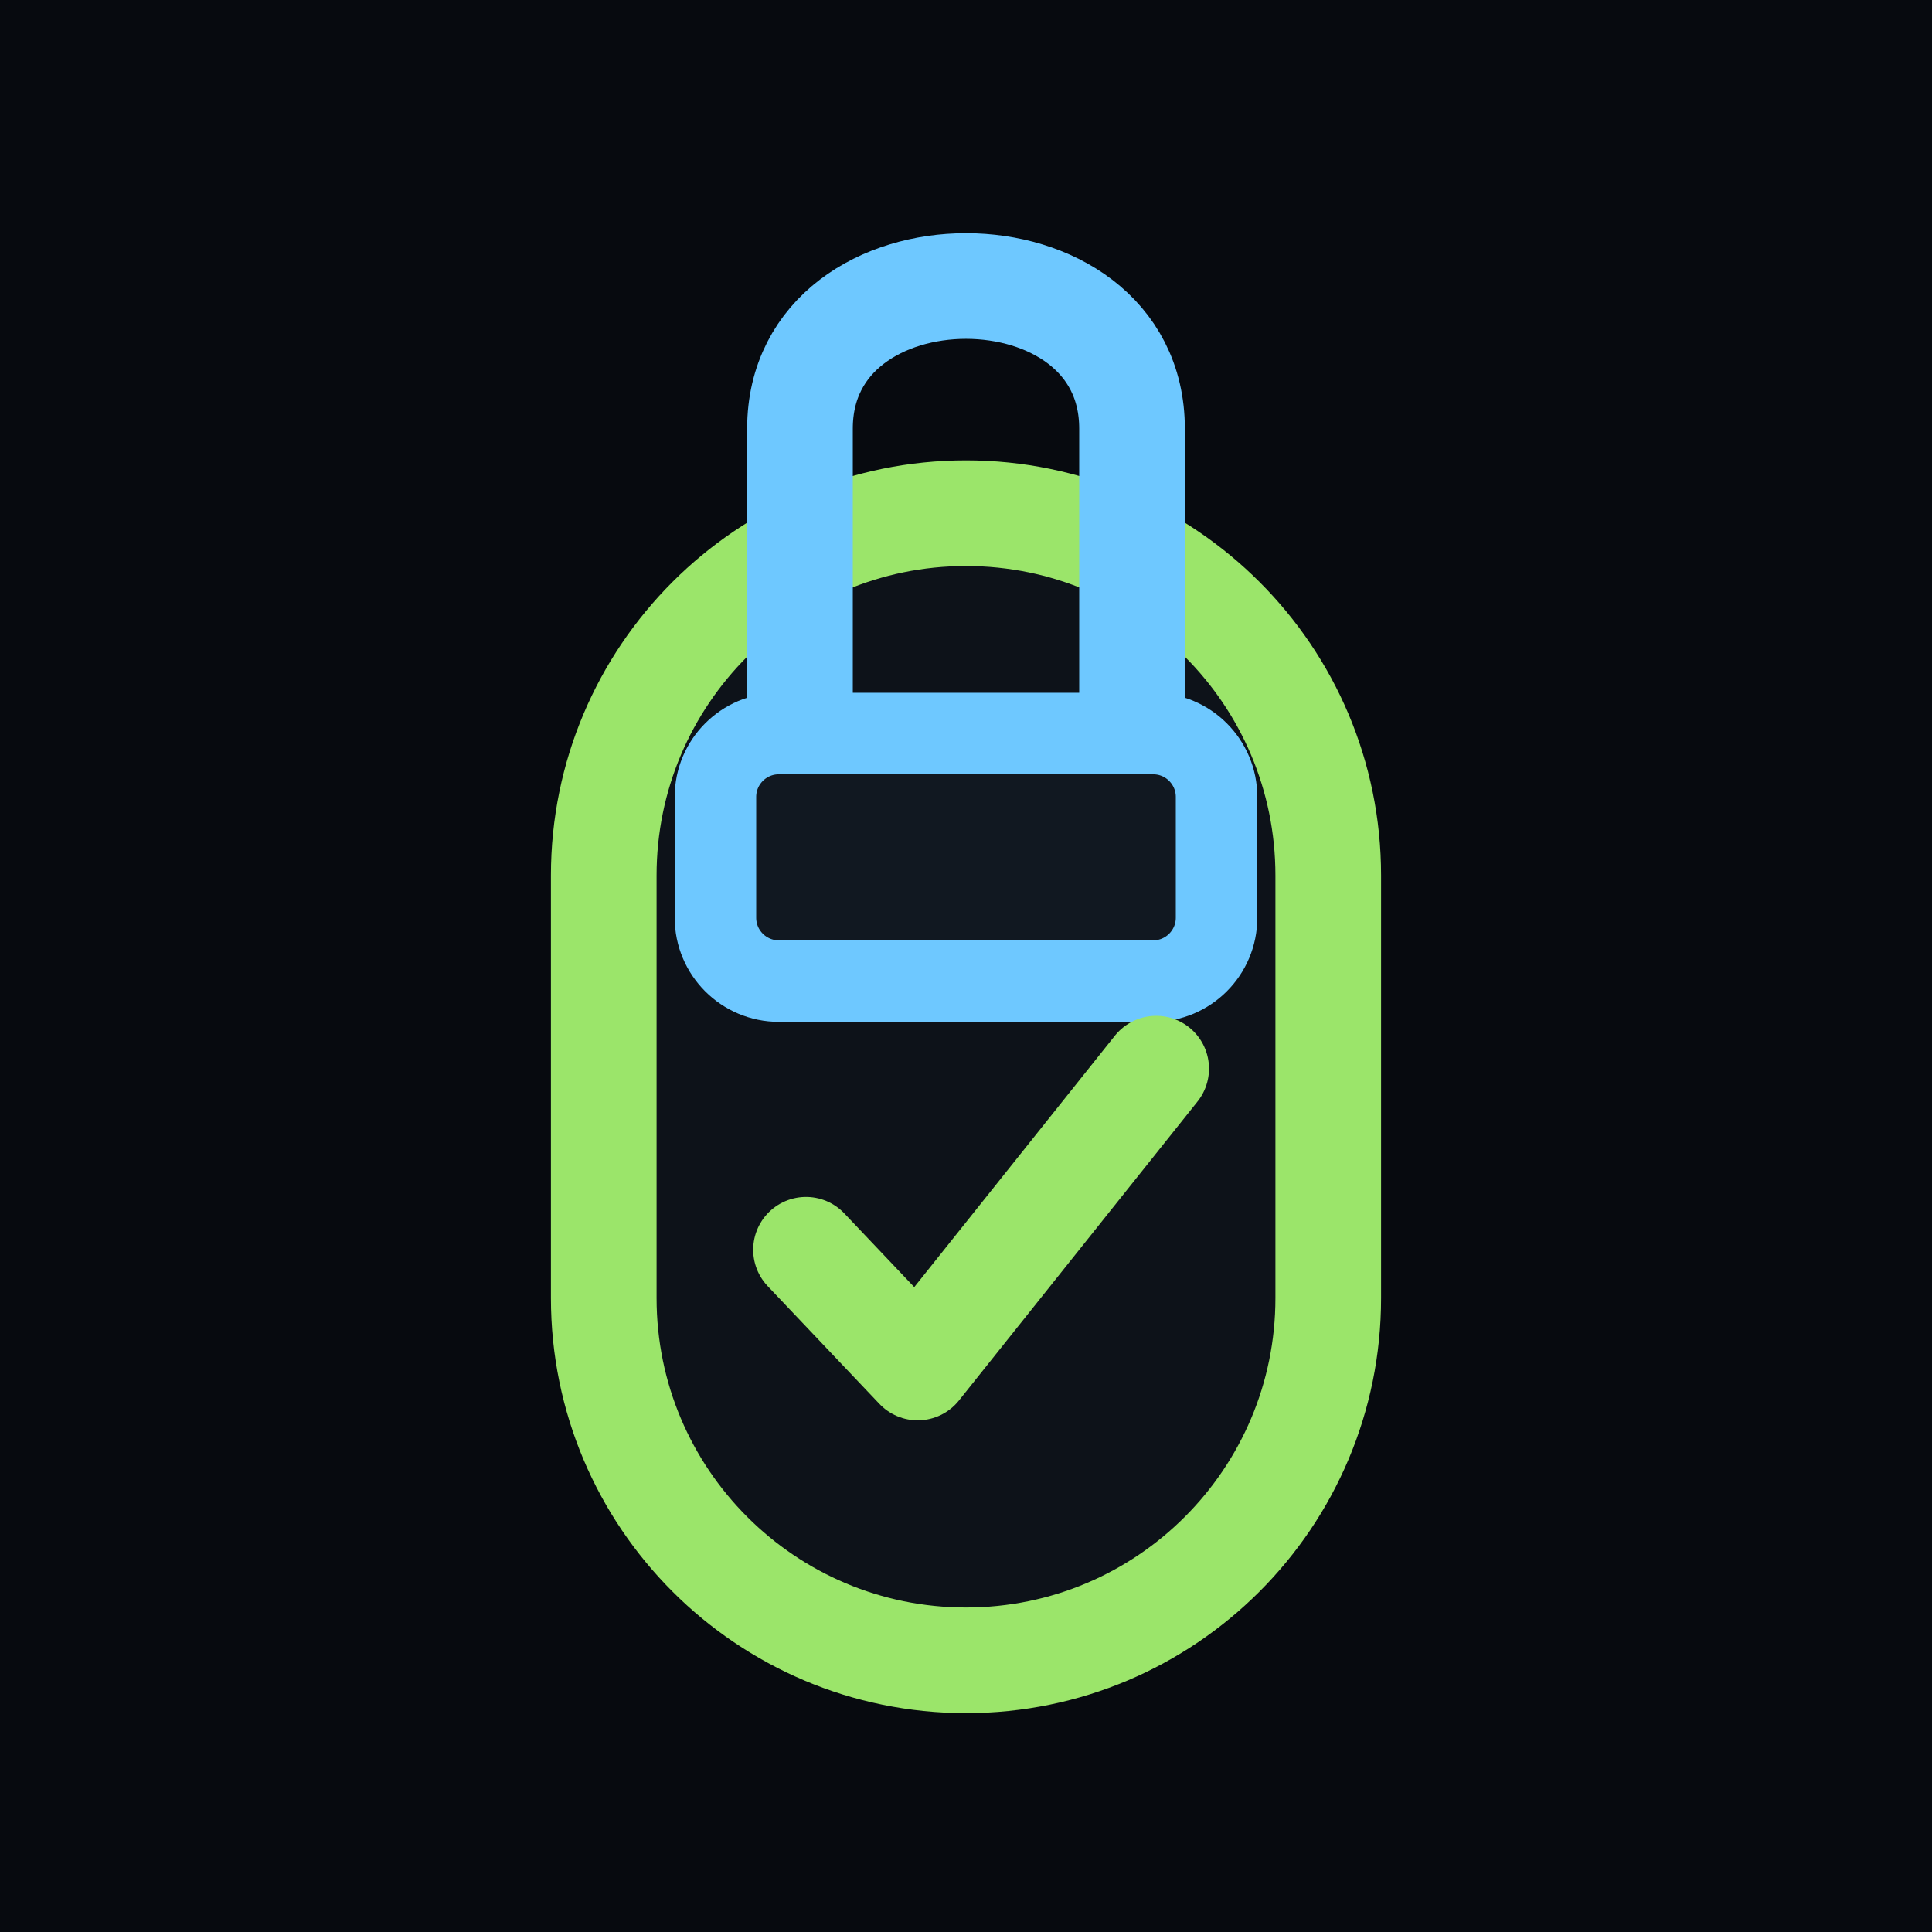
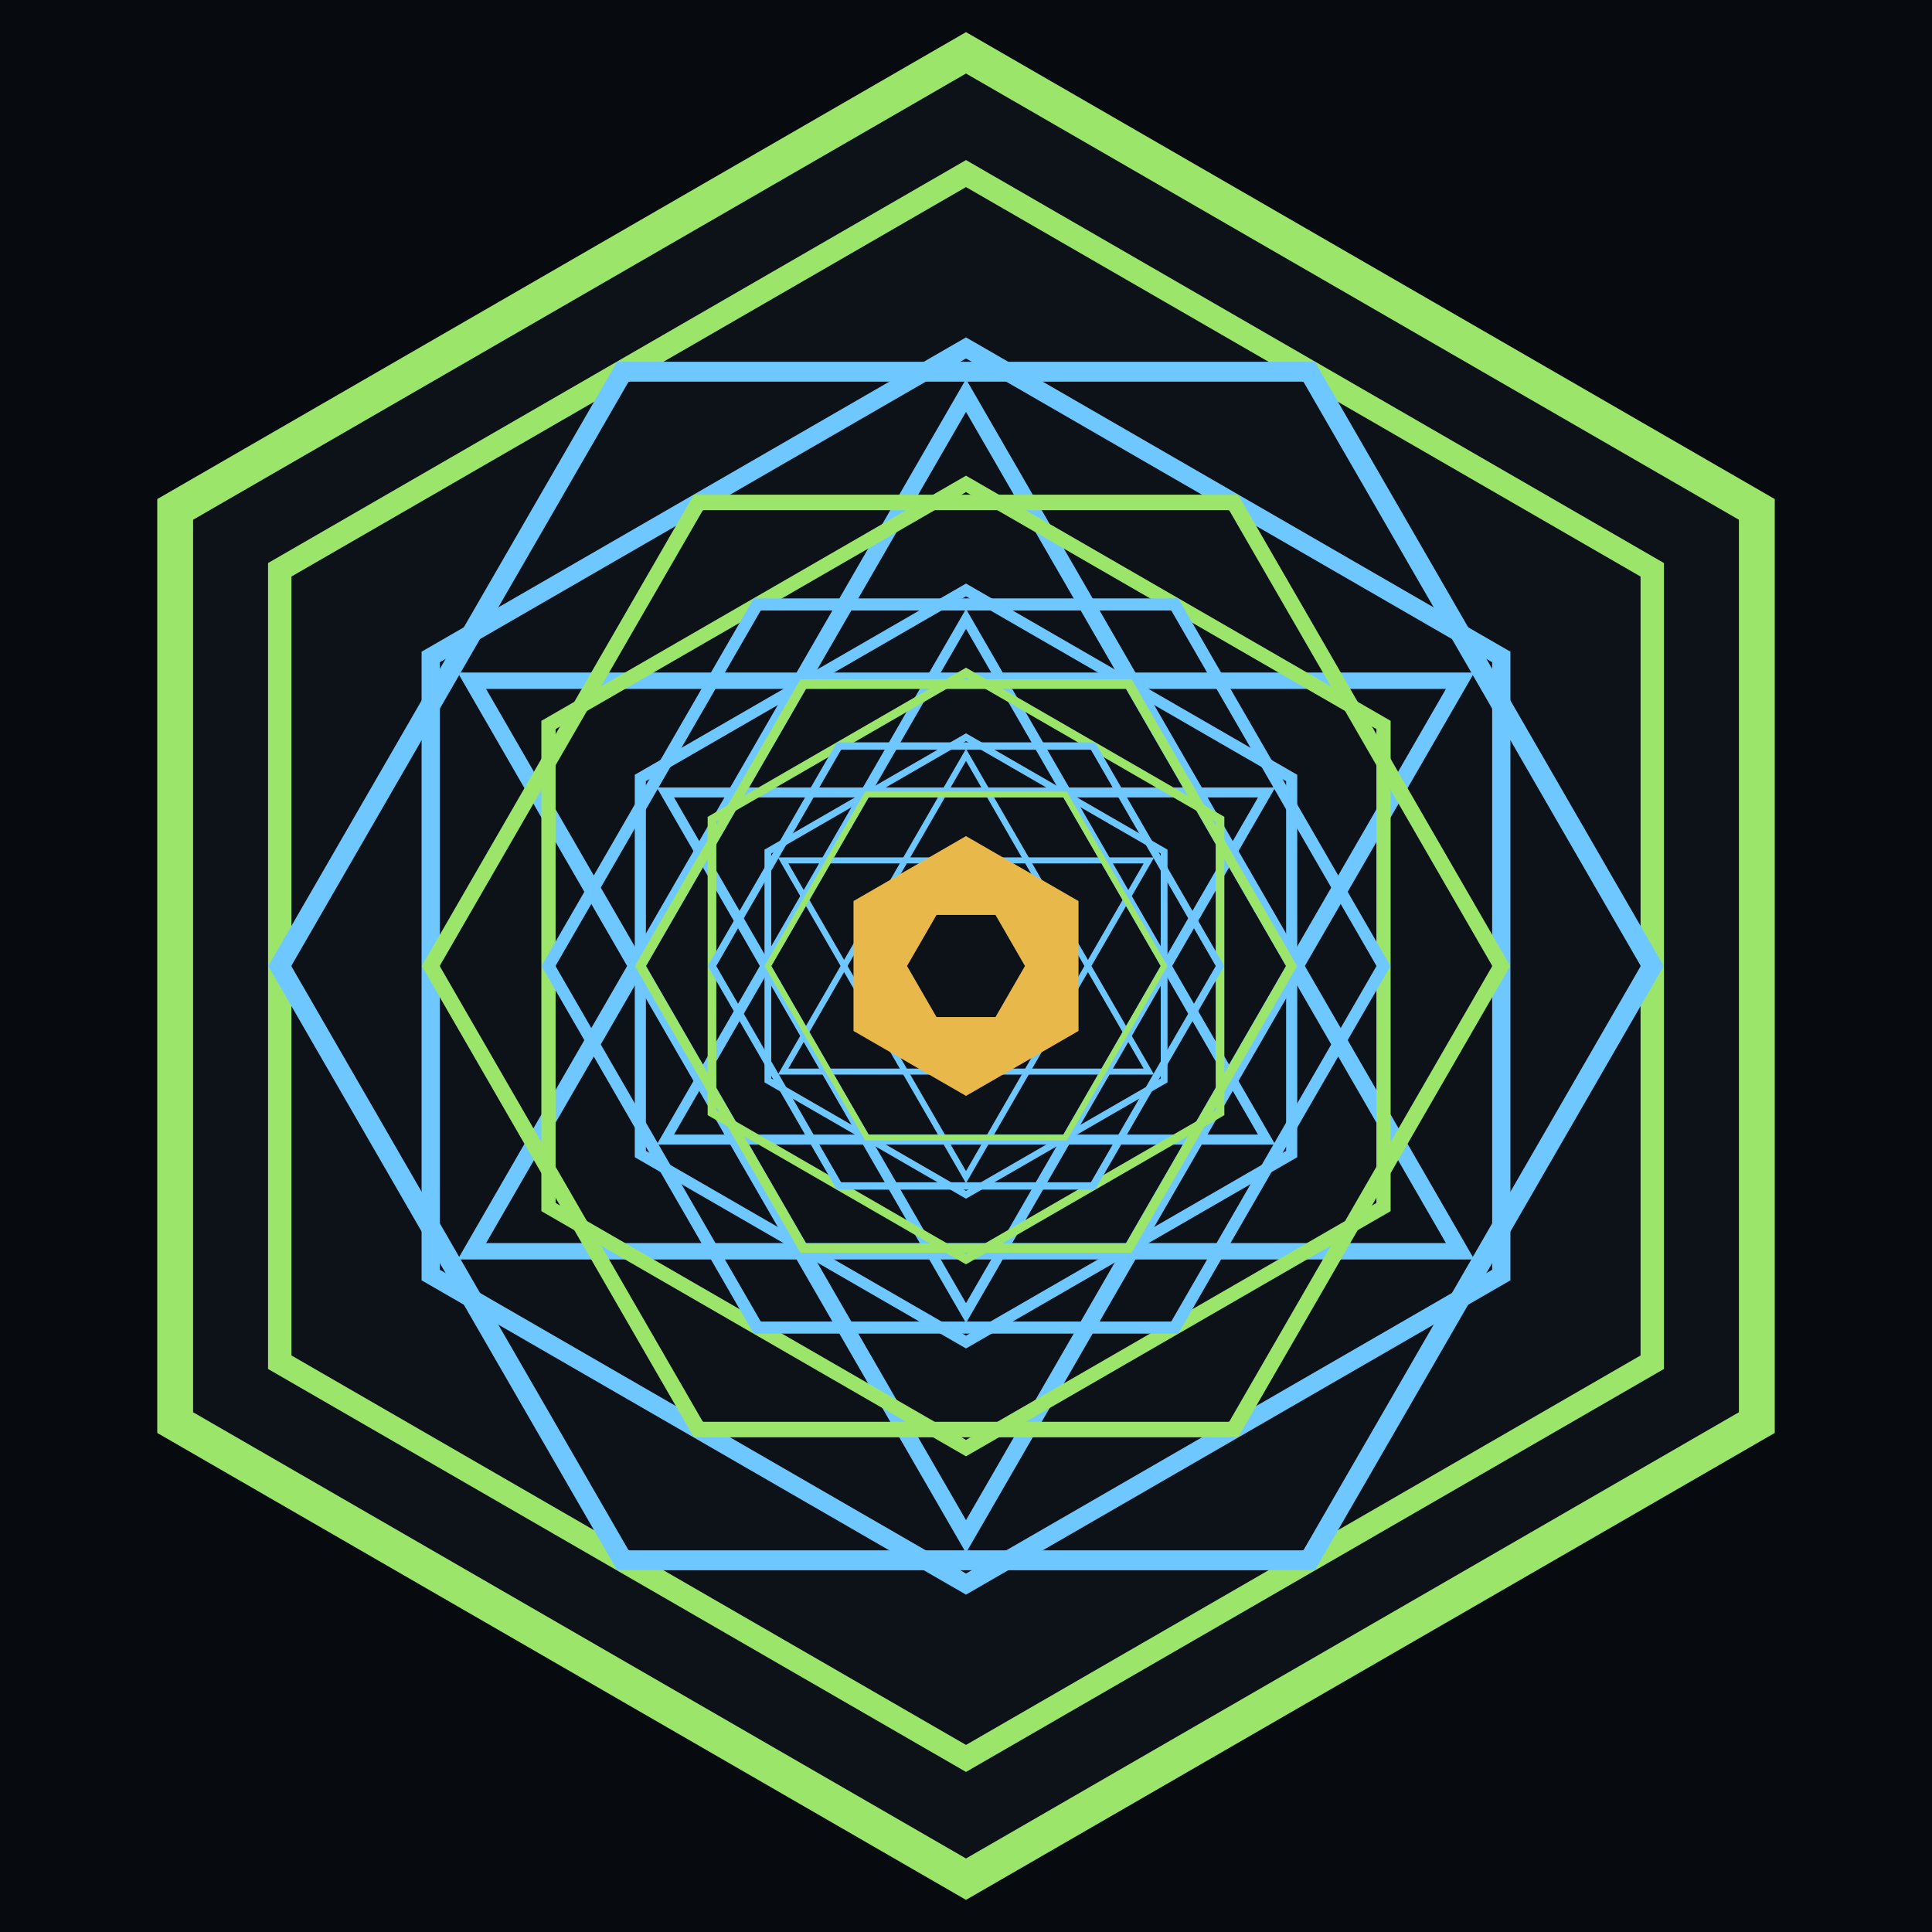
- <svg xmlns="http://www.w3.org/2000/svg" width="128" height="128" viewBox="0 0 32 32">
-   <rect width="32" height="32" fill="#070A0F" />
-   <rect x="10" y="8.5" width="12" height="19" rx="6" fill="#0d1219" stroke="#9be56a" stroke-width="1.75" />
-   <path d="M13.25 14.25V7.1c0-3.15 5.5-3.15 5.5 0v7.15" stroke="#6ec8ff" stroke-width="1.75" stroke-linecap="round" fill="none" />
-   <rect x="11.85" y="12.15" width="8.3" height="4.1" rx="1.05" fill="#111821" stroke="#6ec8ff" stroke-width="1.35" />
-   <path d="M13.35 20.7 15.2 22.65 19.15 17.7" stroke="#9be56a" stroke-width="1.75" stroke-linecap="round" stroke-linejoin="round" fill="none" />
+ <svg xmlns="http://www.w3.org/2000/svg" width="128" height="128" viewBox="0 0 512 512" fill="none" aria-hidden="true">
+   <rect width="512" height="512" fill="#070a0f" />
+   <polygon points="256.000,14.000 465.578,135.000 465.578,377.000 256.000,498.000 46.422,377.000 46.422,135.000" fill="#0d1219" stroke="#9be56a" stroke-width="9.5" stroke-linejoin="miter" />
+   <polygon points="256.000,46.000 437.865,151.000 437.865,361.000 256.000,466.000 74.135,361.000 74.135,151.000" fill="none" stroke="#9be56a" stroke-width="6.200" stroke-linejoin="miter" />
+   <polygon points="346.930,98.505 437.860,256.000 346.930,413.495 165.070,413.495 74.140,256.000 165.070,98.505" fill="none" stroke="#6ec8ff" stroke-width="5.270" stroke-linejoin="miter" />
+   <polygon points="256.000,104.800 386.943,331.600 125.057,331.600" fill="none" stroke="#6ec8ff" stroke-width="4.340" stroke-linejoin="miter" />
+   <polygon points="256.000,407.200 125.057,180.400 386.943,180.400" fill="none" stroke="#6ec8ff" stroke-width="4.340" stroke-linejoin="miter" />
+   <polygon points="256.000,92.200 397.855,174.100 397.855,337.900 256.000,419.800 114.145,337.900 114.145,174.100" fill="none" stroke="#6ec8ff" stroke-width="4.836" stroke-linejoin="miter" />
+   <polygon points="326.925,133.154 397.851,256.000 326.925,378.846 185.075,378.846 114.149,256.000 185.075,133.154" fill="none" stroke="#9be56a" stroke-width="4.111" stroke-linejoin="miter" />
+   <polygon points="256.000,128.236 366.647,192.118 366.647,319.882 256.000,383.764 145.353,319.882 145.353,192.118" fill="none" stroke="#9be56a" stroke-width="3.772" stroke-linejoin="miter" />
+   <polygon points="311.322,160.180 366.644,256.000 311.322,351.820 200.678,351.820 145.356,256.000 200.678,160.180" fill="none" stroke="#6ec8ff" stroke-width="3.206" stroke-linejoin="miter" />
+   <polygon points="256.000,164.010 335.666,301.995 176.334,301.995" fill="none" stroke="#6ec8ff" stroke-width="2.640" stroke-linejoin="miter" />
+   <polygon points="256.000,347.990 176.334,210.005 335.666,210.005" fill="none" stroke="#6ec8ff" stroke-width="2.640" stroke-linejoin="miter" />
+   <polygon points="256.000,156.344 342.305,206.172 342.305,305.828 256.000,355.656 169.695,305.828 169.695,206.172" fill="none" stroke="#6ec8ff" stroke-width="2.942" stroke-linejoin="miter" />
+   <polygon points="299.151,181.260 342.302,256.000 299.151,330.740 212.849,330.740 169.698,256.000 212.849,181.260" fill="none" stroke="#9be56a" stroke-width="2.501" stroke-linejoin="miter" />
+   <polygon points="256.000,178.268 323.318,217.134 323.318,294.866 256.000,333.732 188.682,294.866 188.682,217.134" fill="none" stroke="#9be56a" stroke-width="2.295" stroke-linejoin="miter" />
+   <polygon points="289.658,197.703 323.316,256.000 289.658,314.297 222.342,314.297 188.684,256.000 222.342,197.703" fill="none" stroke="#6ec8ff" stroke-width="1.951" stroke-linejoin="miter" />
+   <polygon points="256.000,200.033 304.469,283.983 207.531,283.983" fill="none" stroke="#6ec8ff" stroke-width="1.606" stroke-linejoin="miter" />
+   <polygon points="256.000,311.967 207.531,228.017 304.469,228.017" fill="none" stroke="#6ec8ff" stroke-width="1.606" stroke-linejoin="miter" />
+   <polygon points="256.000,195.369 308.508,225.685 308.508,286.315 256.000,316.631 203.492,286.315 203.492,225.685" fill="none" stroke="#6ec8ff" stroke-width="1.790" stroke-linejoin="miter" />
+   <polygon points="282.253,210.528 308.506,256.000 282.253,301.472 229.747,301.472 203.494,256.000 229.747,210.528" fill="none" stroke="#9be56a" stroke-width="1.522" stroke-linejoin="miter" />
+   <polygon points="256.000,221.980 285.462,238.990 285.462,273.010 256.000,290.020 226.538,273.010 226.538,238.990" fill="#e8b84a" stroke="#e8b84a" stroke-width="0.700" stroke-linejoin="miter" />
+   <polygon points="263.812,242.469 271.624,256.000 263.812,269.531 248.188,269.531 240.376,256.000 248.188,242.469" fill="#0d1219" stroke="none" />
</svg>
